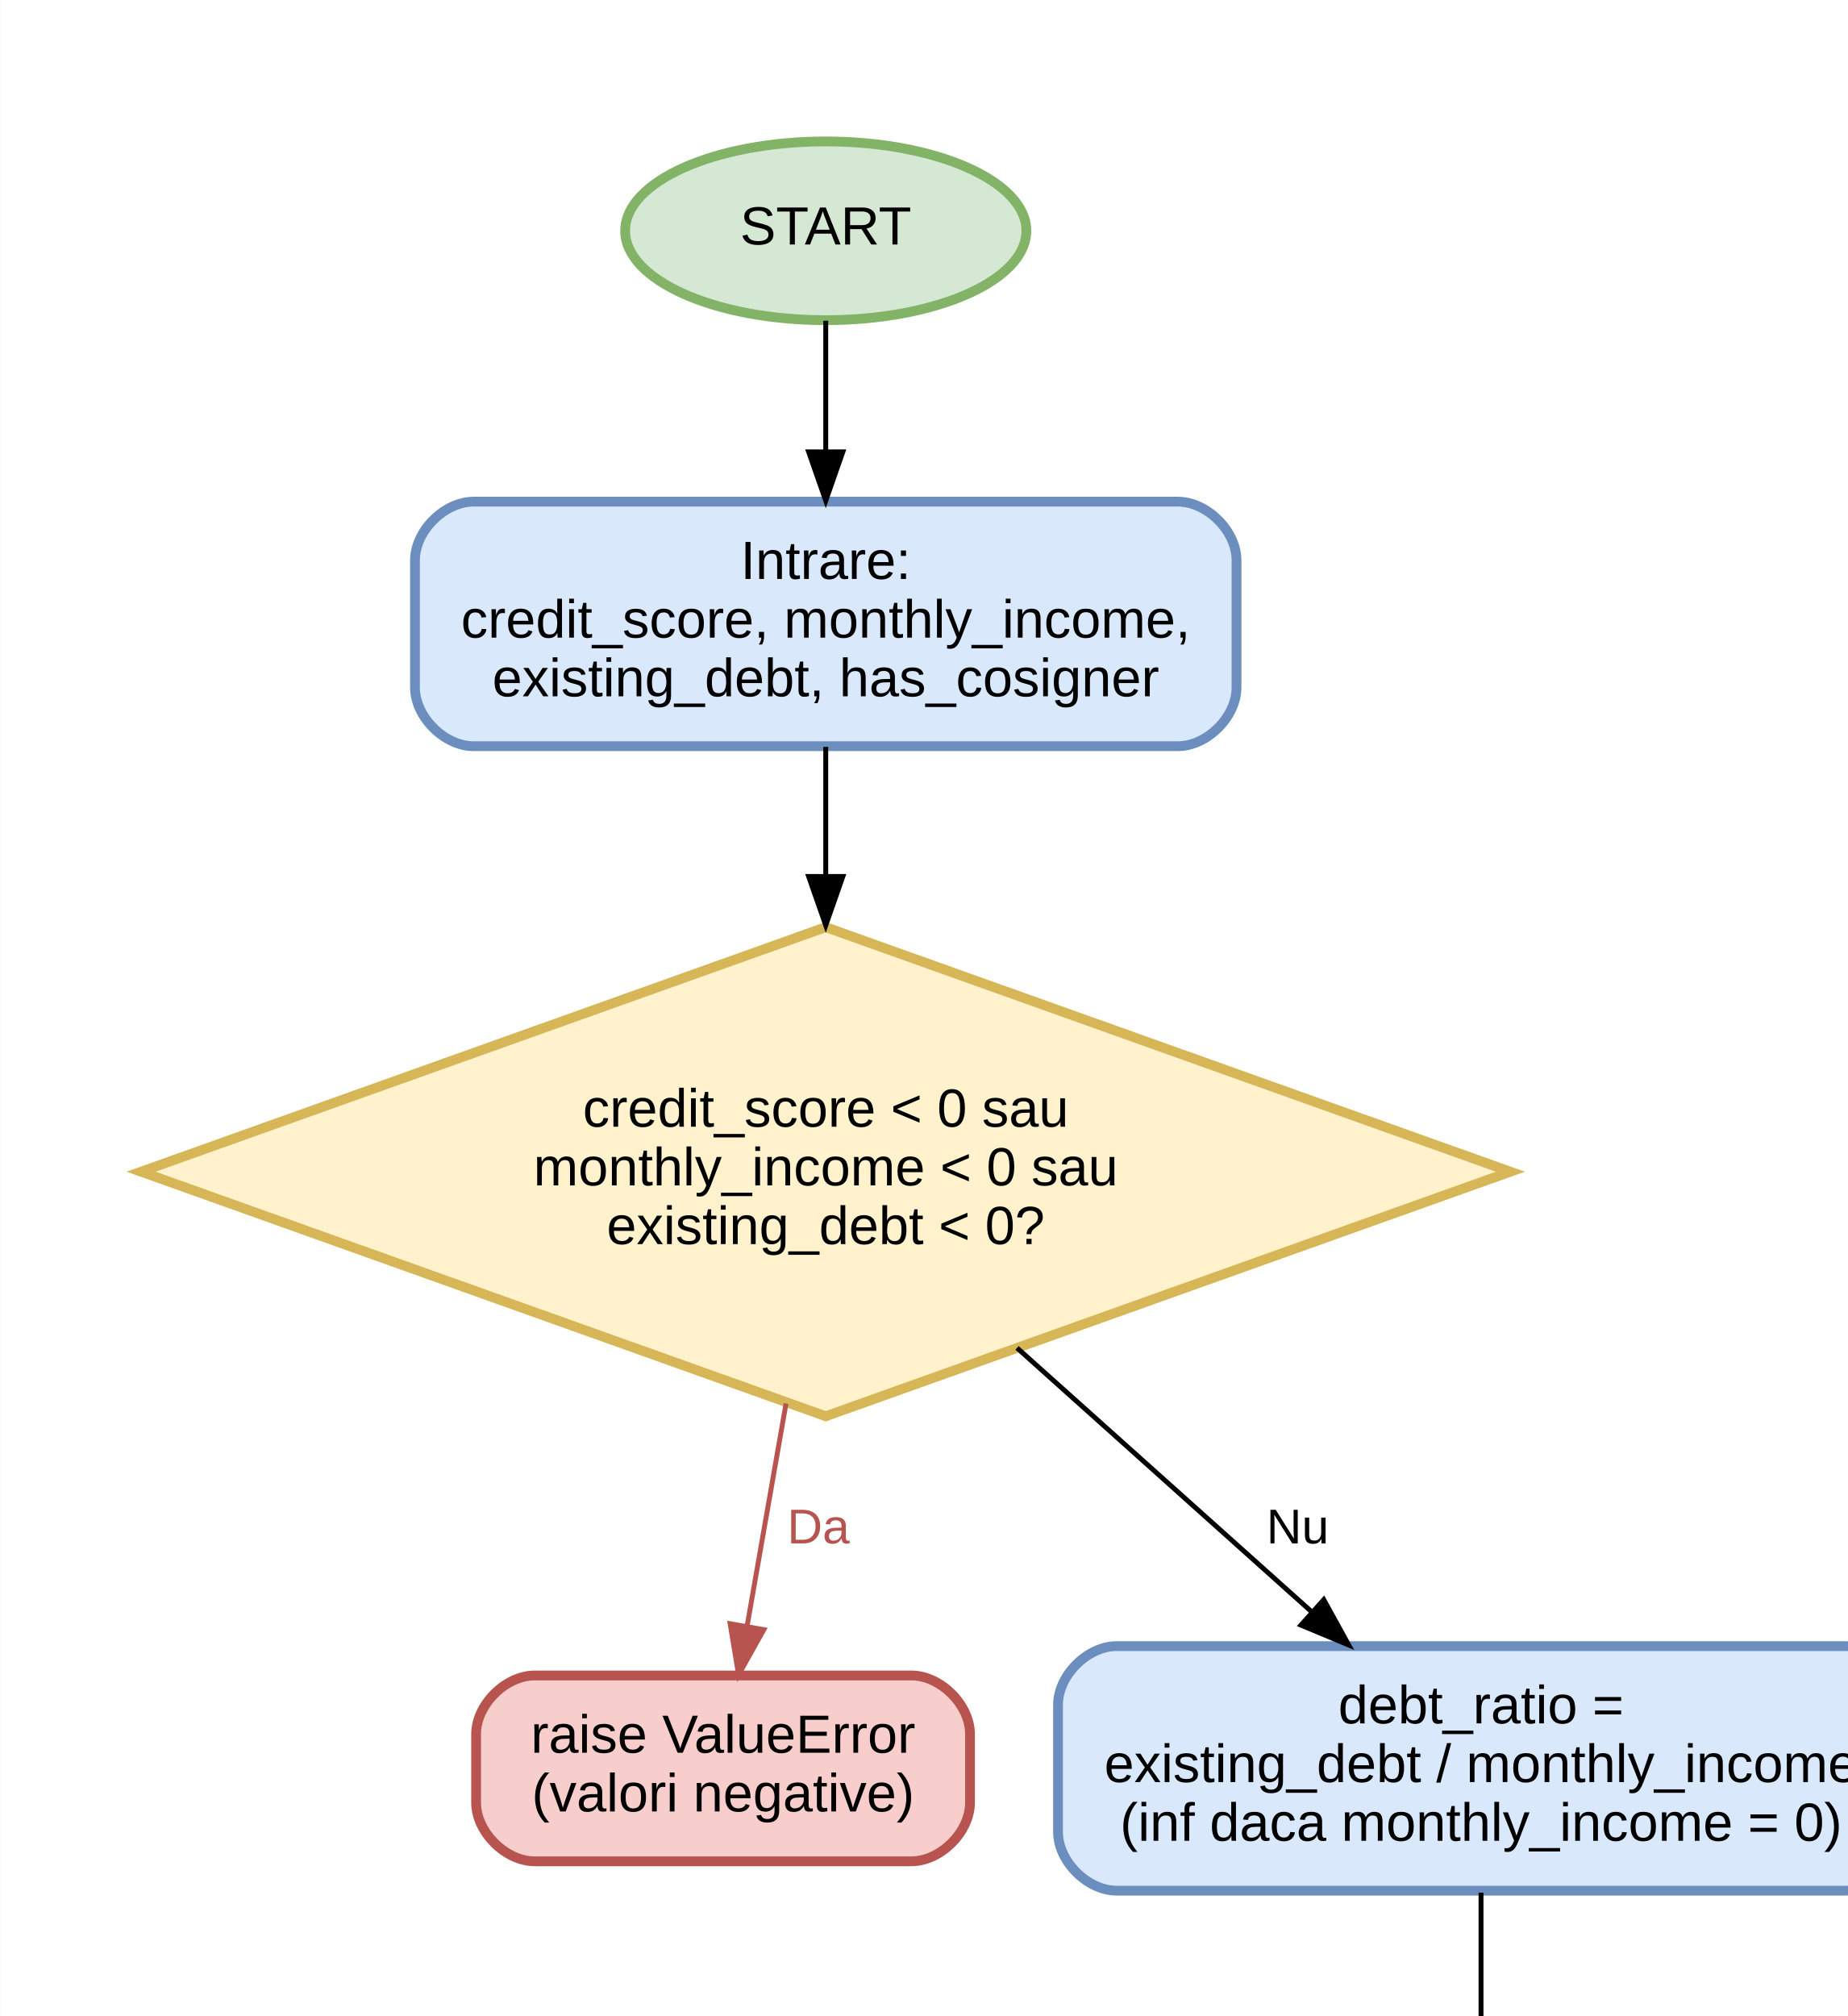
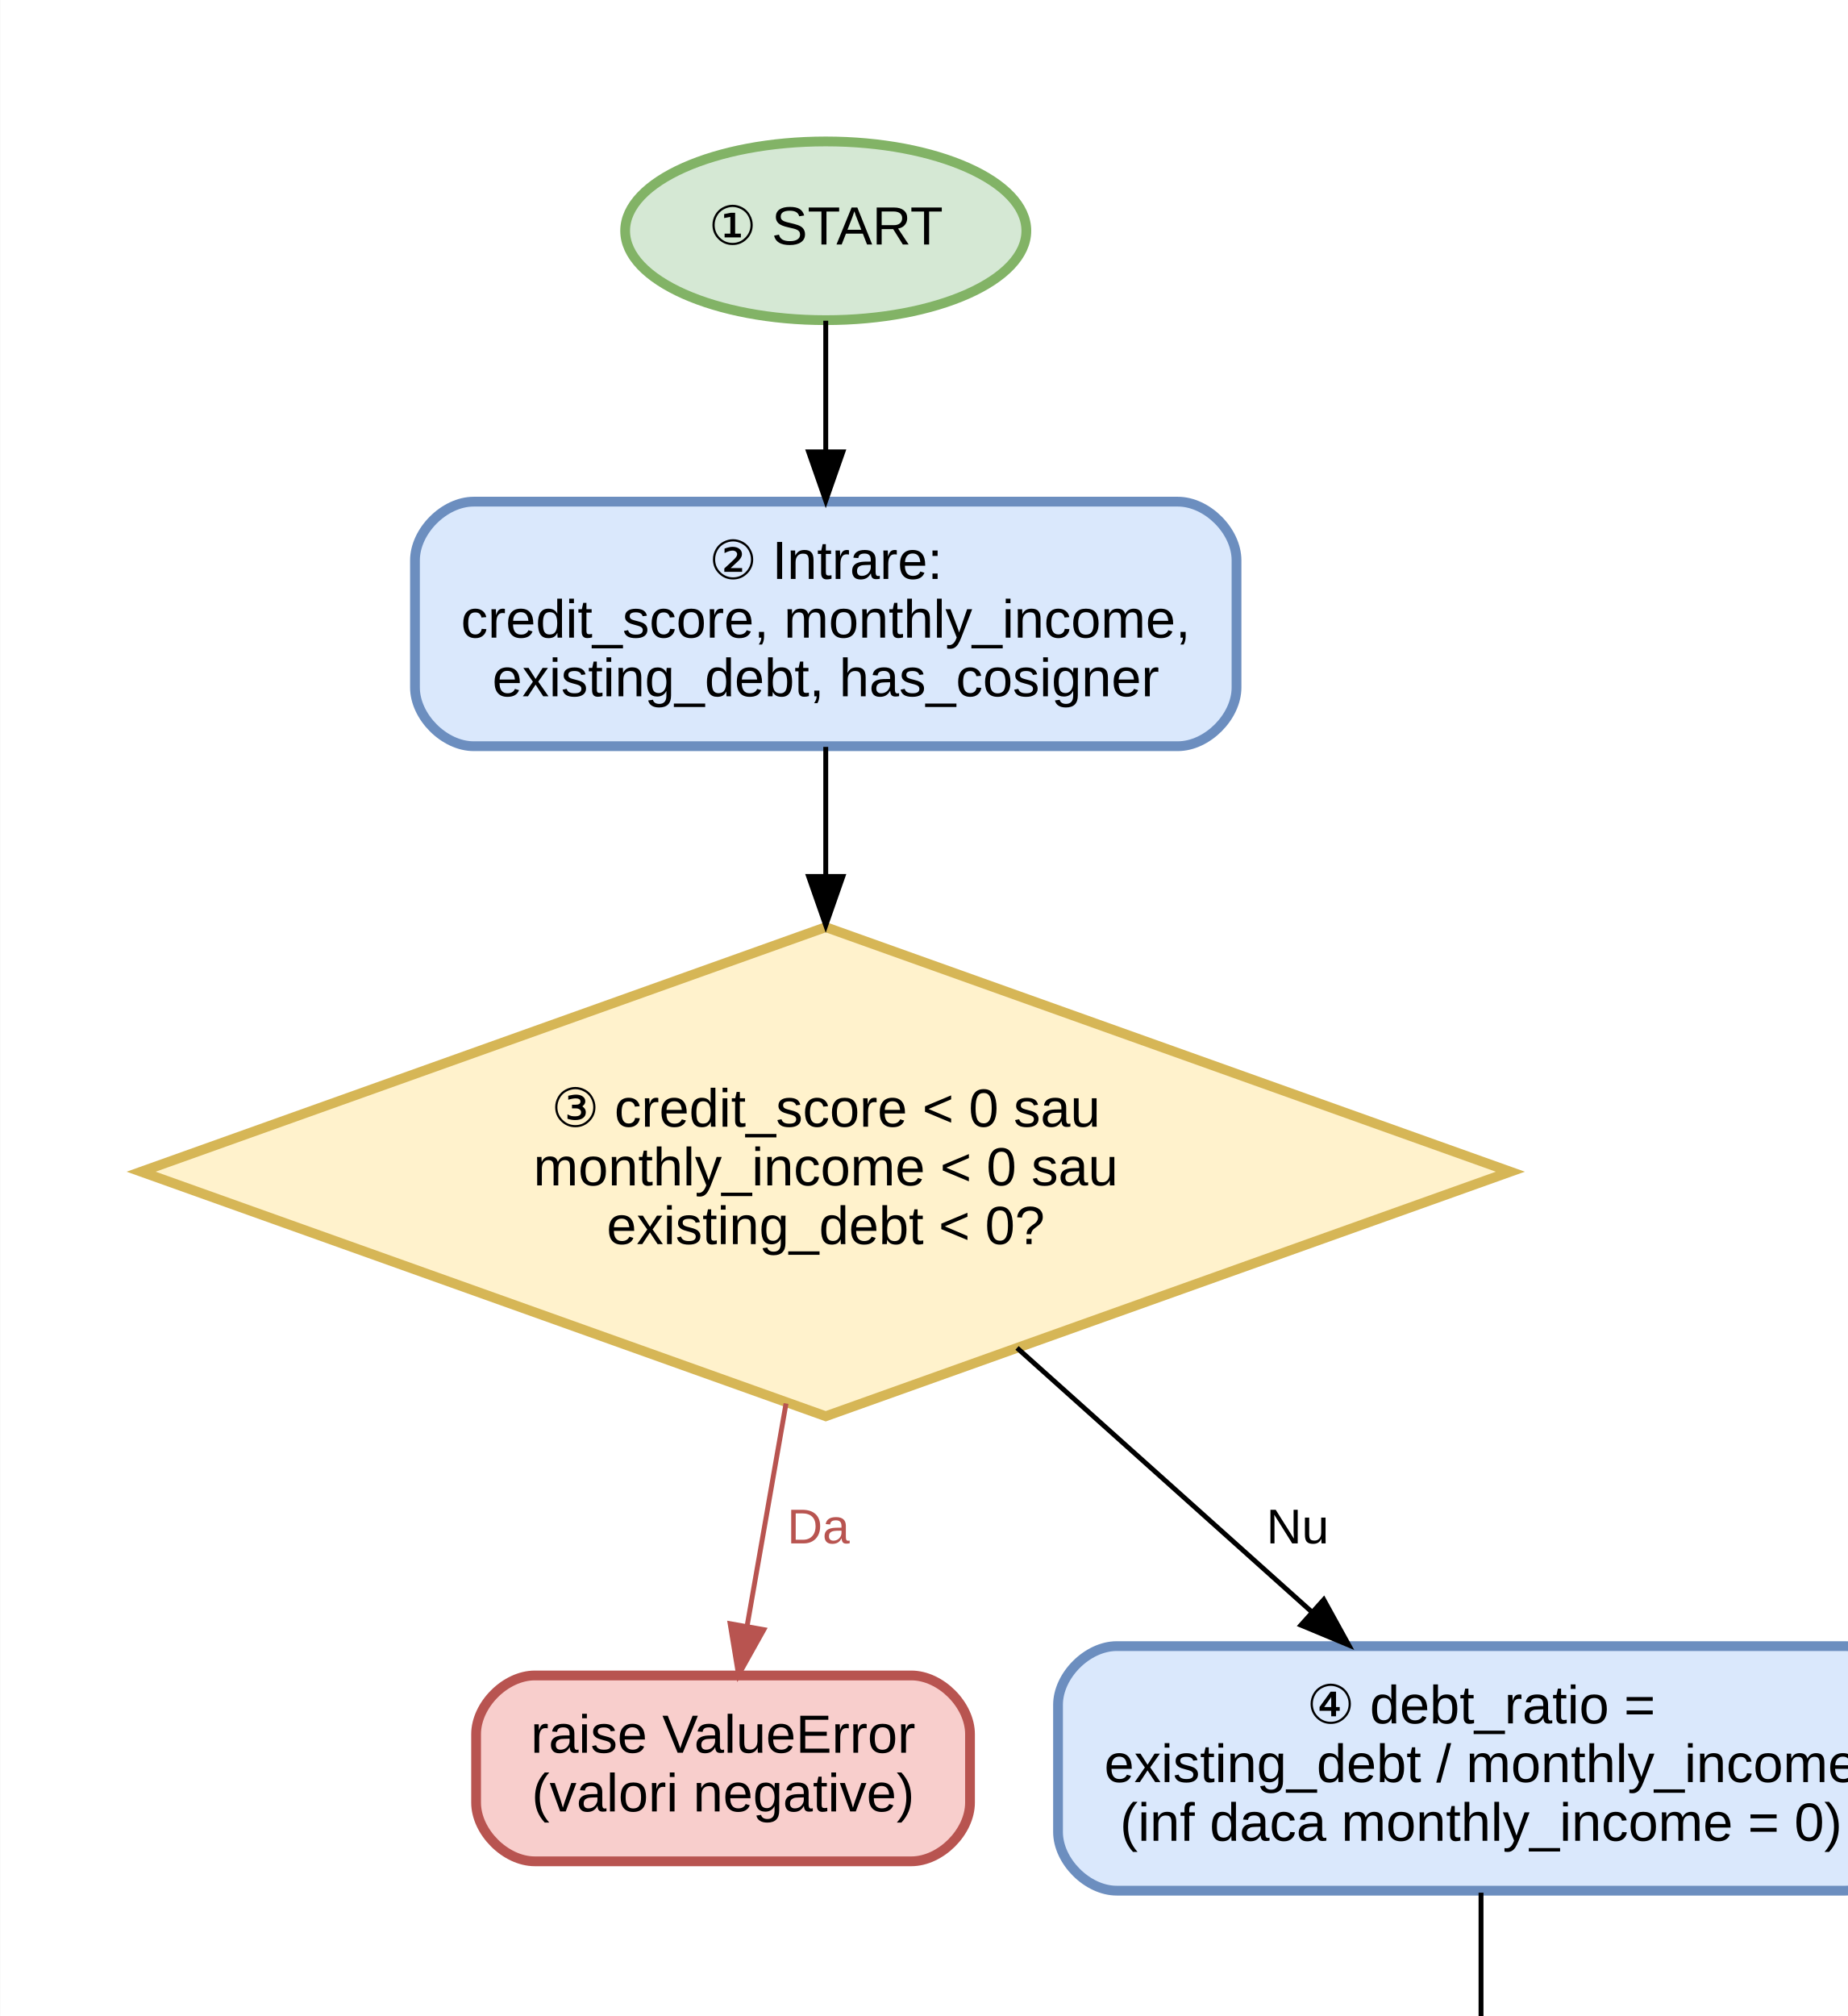
<svg xmlns="http://www.w3.org/2000/svg" width="1637pt" height="1786pt" viewBox="0.00 0.00 785.60 857.37">
  <g id="graph0" class="graph" transform="scale(2.08 2.08) rotate(0) translate(28.8 828.57)">
    <polygon fill="white" stroke="transparent" points="-28.8,28.8 -28.8,-828.57 756.8,-828.57 756.8,28.8 -28.8,28.8" />
    <g id="node1" class="node">
      <ellipse fill="#d5e8d4" stroke="#82b366" stroke-width="2" cx="140" cy="-781.38" rx="41.02" ry="18.27" />
-       <text text-anchor="middle" x="140" y="-778.58" font-family="Arial" font-size="11.00">START</text>
+       <text text-anchor="middle" x="140" y="-778.58" font-family="Arial" font-size="11.00">① START</text>
    </g>
    <g id="node2" class="node">
      <path fill="#dae8fc" stroke="#6c8ebf" stroke-width="2" d="M212,-726C212,-726 68,-726 68,-726 62,-726 56,-720 56,-714 56,-714 56,-688 56,-688 56,-682 62,-676 68,-676 68,-676 212,-676 212,-676 218,-676 224,-682 224,-688 224,-688 224,-714 224,-714 224,-720 218,-726 212,-726" />
-       <text text-anchor="middle" x="140" y="-710.2" font-family="Arial" font-size="11.00">Intrare:</text>
+       <text text-anchor="middle" x="140" y="-710.2" font-family="Arial" font-size="11.00">② Intrare:</text>
      <text text-anchor="middle" x="140" y="-698.2" font-family="Arial" font-size="11.00">credit_score, monthly_income,</text>
      <text text-anchor="middle" x="140" y="-686.2" font-family="Arial" font-size="11.00">existing_debt, has_cosigner</text>
    </g>
    <g id="edge1" class="edge">
      <path fill="none" stroke="black" d="M140,-762.99C140,-755.12 140,-745.54 140,-736.32" />
      <polygon fill="black" stroke="black" points="143.5,-736.18 140,-726.18 136.5,-736.18 143.5,-736.18" />
    </g>
    <g id="node3" class="node">
      <polygon fill="#fff2cc" stroke="#d6b656" stroke-width="2" points="140,-639 0,-589 140,-539 280,-589 140,-639" />
-       <text text-anchor="middle" x="140" y="-598.2" font-family="Arial" font-size="11.00">credit_score &lt; 0 sau</text>
+       <text text-anchor="middle" x="140" y="-598.2" font-family="Arial" font-size="11.00">③ credit_score &lt; 0 sau</text>
      <text text-anchor="middle" x="140" y="-586.2" font-family="Arial" font-size="11.00">monthly_income &lt; 0 sau</text>
      <text text-anchor="middle" x="140" y="-574.2" font-family="Arial" font-size="11.00">existing_debt &lt; 0?</text>
    </g>
    <g id="edge2" class="edge">
      <path fill="none" stroke="black" d="M140,-675.86C140,-667.96 140,-658.81 140,-649.49" />
      <polygon fill="black" stroke="black" points="143.5,-649.36 140,-639.36 136.5,-649.36 143.5,-649.36" />
    </g>
    <g id="node4" class="node">
      <path fill="#f8cecc" stroke="#b85450" stroke-width="2" d="M157.5,-486C157.5,-486 80.5,-486 80.5,-486 74.5,-486 68.5,-480 68.5,-474 68.5,-474 68.5,-460 68.5,-460 68.5,-454 74.5,-448 80.5,-448 80.5,-448 157.5,-448 157.5,-448 163.5,-448 169.5,-454 169.5,-460 169.5,-460 169.5,-474 169.5,-474 169.5,-480 163.5,-486 157.5,-486" />
      <text text-anchor="middle" x="119" y="-470.2" font-family="Arial" font-size="11.00">raise ValueError</text>
      <text text-anchor="middle" x="119" y="-458.2" font-family="Arial" font-size="11.00">(valori negative)</text>
    </g>
    <g id="edge3" class="edge">
      <path fill="none" stroke="#b85450" d="M131.88,-541.6C129.2,-526.3 126.31,-509.76 123.94,-496.24" />
      <polygon fill="#b85450" stroke="#b85450" points="127.34,-495.37 122.17,-486.12 120.45,-496.58 127.34,-495.37" />
      <text text-anchor="middle" x="138.5" y="-513" font-family="Arial" font-size="10.00" fill="#b85450">  Da</text>
    </g>
    <g id="node5" class="node">
      <path fill="#dae8fc" stroke="#6c8ebf" stroke-width="2" d="M348.5,-492C348.5,-492 199.5,-492 199.5,-492 193.5,-492 187.5,-486 187.5,-480 187.5,-480 187.5,-454 187.5,-454 187.5,-448 193.5,-442 199.5,-442 199.5,-442 348.5,-442 348.5,-442 354.5,-442 360.5,-448 360.5,-454 360.5,-454 360.5,-480 360.5,-480 360.5,-486 354.5,-492 348.5,-492" />
-       <text text-anchor="middle" x="274" y="-476.2" font-family="Arial" font-size="11.00">debt_ratio =</text>
+       <text text-anchor="middle" x="274" y="-476.2" font-family="Arial" font-size="11.00">④ debt_ratio =</text>
      <text text-anchor="middle" x="274" y="-464.2" font-family="Arial" font-size="11.00">existing_debt / monthly_income</text>
      <text text-anchor="middle" x="274" y="-452.2" font-family="Arial" font-size="11.00">(inf daca monthly_income = 0)</text>
    </g>
    <g id="edge4" class="edge">
      <path fill="none" stroke="black" d="M179.12,-552.97C198.18,-535.9 220.91,-515.55 239.34,-499.04" />
      <polygon fill="black" stroke="black" points="241.84,-501.5 246.95,-492.22 237.17,-496.29 241.84,-501.5" />
      <text text-anchor="middle" x="236.5" y="-513" font-family="Arial" font-size="10.00">  Nu</text>
    </g>
    <g id="node6" class="node">
      <polygon fill="#fff2cc" stroke="#d6b656" stroke-width="2" points="274,-405 156,-379 274,-353 392,-379 274,-405" />
-       <text text-anchor="middle" x="274" y="-376.2" font-family="Arial" font-size="11.00">credit_score &lt; 550?</text>
+       <text text-anchor="middle" x="274" y="-376.2" font-family="Arial" font-size="11.00">⑤ credit_score &lt; 550?</text>
    </g>
    <g id="edge5" class="edge">
      <path fill="none" stroke="black" d="M274,-441.59C274,-433.38 274,-424.05 274,-415.18" />
      <polygon fill="black" stroke="black" points="277.5,-415.07 274,-405.07 270.5,-415.07 277.5,-415.07" />
    </g>
    <g id="node7" class="node">
      <path fill="#f8cecc" stroke="#b85450" stroke-width="2" d="M291,-286C291,-286 215,-286 215,-286 209,-286 203,-280 203,-274 203,-274 203,-262 203,-262 203,-256 209,-250 215,-250 215,-250 291,-250 291,-250 297,-250 303,-256 303,-262 303,-262 303,-274 303,-274 303,-280 297,-286 291,-286" />
      <text text-anchor="middle" x="253" y="-265.2" font-family="Arial" font-size="11.00">return "rejected"</text>
    </g>
    <g id="edge6" class="edge">
      <path fill="none" stroke="#b85450" d="M269.34,-353.81C266.06,-336.77 261.66,-313.94 258.25,-296.26" />
      <polygon fill="#b85450" stroke="#b85450" points="261.61,-295.17 256.28,-286.02 254.73,-296.5 261.61,-295.17" />
      <text text-anchor="middle" x="275.5" y="-327" font-family="Arial" font-size="10.00" fill="#b85450">  Da</text>
    </g>
    <g id="node8" class="node">
      <polygon fill="#fff2cc" stroke="#d6b656" stroke-width="2" points="465,-306 321,-268 465,-230 609,-268 465,-306" />
-       <text text-anchor="middle" x="465" y="-271.2" font-family="Arial" font-size="11.00">monthly_income &gt;= 5000</text>
+       <text text-anchor="middle" x="465" y="-271.2" font-family="Arial" font-size="11.00">⑥ monthly_income &gt;= 5000</text>
      <text text-anchor="middle" x="465" y="-259.2" font-family="Arial" font-size="11.00">si debt_ratio &lt;= 0.4?</text>
    </g>
    <g id="edge7" class="edge">
      <path fill="none" stroke="black" d="M305.97,-359.76C334.73,-343.34 377.55,-318.9 411.52,-299.52" />
      <polygon fill="black" stroke="black" points="413.45,-302.45 420.4,-294.45 409.98,-296.37 413.45,-302.45" />
      <text text-anchor="middle" x="373.5" y="-327" font-family="Arial" font-size="10.00">  Nu</text>
    </g>
    <g id="node9" class="node">
      <polygon fill="#fff2cc" stroke="#d6b656" stroke-width="2" points="295,-171 176,-133 295,-95 414,-133 295,-171" />
-       <text text-anchor="middle" x="295" y="-136.2" font-family="Arial" font-size="11.00">credit_score &gt;= 700</text>
+       <text text-anchor="middle" x="295" y="-136.2" font-family="Arial" font-size="11.00">⑦ credit_score &gt;= 700</text>
      <text text-anchor="middle" x="295" y="-124.2" font-family="Arial" font-size="11.00">sau has_cosigner?</text>
    </g>
    <g id="edge8" class="edge">
      <path fill="none" stroke="black" d="M429.36,-239.12C402.42,-218.04 365.36,-189.05 336.98,-166.85" />
      <polygon fill="black" stroke="black" points="338.89,-163.89 328.85,-160.49 334.57,-169.4 338.89,-163.89" />
      <text text-anchor="middle" x="400.5" y="-204" font-family="Arial" font-size="10.00">  Da</text>
    </g>
    <g id="node12" class="node">
      <polygon fill="#fff2cc" stroke="#d6b656" stroke-width="2" points="576,-183 432,-133 576,-83 720,-133 576,-183" />
-       <text text-anchor="middle" x="576" y="-142.2" font-family="Arial" font-size="11.00">monthly_income &gt;= 3000</text>
+       <text text-anchor="middle" x="576" y="-142.2" font-family="Arial" font-size="11.00">⑧ monthly_income &gt;= 3000</text>
      <text text-anchor="middle" x="576" y="-130.2" font-family="Arial" font-size="11.00">si debt_ratio &lt;= 0.5</text>
      <text text-anchor="middle" x="576" y="-118.2" font-family="Arial" font-size="11.00">si has_cosigner?</text>
    </g>
    <g id="edge9" class="edge">
      <path fill="none" stroke="black" d="M490.47,-236.49C504.35,-219.85 521.84,-198.9 537.37,-180.29" />
      <polygon fill="black" stroke="black" points="540.17,-182.39 543.89,-172.47 534.79,-177.91 540.17,-182.39" />
      <text text-anchor="middle" x="527.5" y="-204" font-family="Arial" font-size="10.00">  Nu</text>
    </g>
    <g id="node10" class="node">
      <path fill="#d5e8d4" stroke="#82b366" stroke-width="2" d="M261.5,-36C261.5,-36 178.5,-36 178.5,-36 172.5,-36 166.5,-30 166.5,-24 166.5,-24 166.5,-12 166.5,-12 166.5,-6 172.5,0 178.5,0 178.5,0 261.5,0 261.5,0 267.5,0 273.5,-6 273.5,-12 273.5,-12 273.5,-24 273.5,-24 273.5,-30 267.5,-36 261.5,-36" />
      <text text-anchor="middle" x="220" y="-15.2" font-family="Arial" font-size="11.00">return "approved"</text>
    </g>
    <g id="edge10" class="edge">
      <path fill="none" stroke="black" d="M274.7,-101.42C262.99,-83.77 248.42,-61.82 237.26,-45.01" />
      <polygon fill="black" stroke="black" points="239.9,-42.65 231.45,-36.25 234.07,-46.52 239.9,-42.65" />
      <text text-anchor="middle" x="258.5" y="-57" font-family="Arial" font-size="10.00">  Da</text>
    </g>
    <g id="node11" class="node">
      <path fill="#fff2cc" stroke="#d6b656" stroke-width="2" d="M414,-36C414,-36 304,-36 304,-36 298,-36 292,-30 292,-24 292,-24 292,-12 292,-12 292,-6 298,0 304,0 304,0 414,0 414,0 420,0 426,-6 426,-12 426,-12 426,-24 426,-24 426,-30 420,-36 414,-36" />
      <text text-anchor="middle" x="359" y="-15.2" font-family="Arial" font-size="11.00">return "manual_review"</text>
    </g>
    <g id="edge11" class="edge">
      <path fill="none" stroke="black" d="M312.83,-100.52C322.66,-83.16 334.73,-61.85 344.06,-45.38" />
      <polygon fill="black" stroke="black" points="347.32,-46.72 349.2,-36.3 341.23,-43.28 347.32,-46.72" />
      <text text-anchor="middle" x="348.5" y="-57" font-family="Arial" font-size="10.00">  Nu</text>
    </g>
    <g id="node13" class="node">
      <path fill="#fff2cc" stroke="#d6b656" stroke-width="2" d="M598,-36C598,-36 488,-36 488,-36 482,-36 476,-30 476,-24 476,-24 476,-12 476,-12 476,-6 482,0 488,0 488,0 598,0 598,0 604,0 610,-6 610,-12 610,-12 610,-24 610,-24 610,-30 604,-36 598,-36" />
      <text text-anchor="middle" x="543" y="-15.2" font-family="Arial" font-size="11.00">return "manual_review"</text>
    </g>
    <g id="edge12" class="edge">
      <path fill="none" stroke="black" d="M562.96,-87.34C558.85,-73.27 554.44,-58.17 550.81,-45.75" />
      <polygon fill="black" stroke="black" points="554.14,-44.65 547.97,-36.03 547.42,-46.61 554.14,-44.65" />
      <text text-anchor="middle" x="565.5" y="-57" font-family="Arial" font-size="10.00">  Da</text>
    </g>
    <g id="node14" class="node">
      <path fill="#f8cecc" stroke="#b85450" stroke-width="2" d="M716,-36C716,-36 640,-36 640,-36 634,-36 628,-30 628,-24 628,-24 628,-12 628,-12 628,-6 634,0 640,0 640,0 716,0 716,0 722,0 728,-6 728,-12 728,-12 728,-24 728,-24 728,-30 722,-36 716,-36" />
      <text text-anchor="middle" x="678" y="-15.2" font-family="Arial" font-size="11.00">return "rejected"</text>
    </g>
    <g id="edge13" class="edge">
      <path fill="none" stroke="#b85450" d="M609.68,-94.69C624.76,-77.98 642.13,-58.73 655.59,-43.83" />
      <polygon fill="#b85450" stroke="#b85450" points="658.51,-45.81 662.62,-36.04 653.32,-41.12 658.51,-45.81" />
      <text text-anchor="middle" x="654.5" y="-57" font-family="Arial" font-size="10.00" fill="#b85450">  Nu</text>
    </g>
  </g>
</svg>
